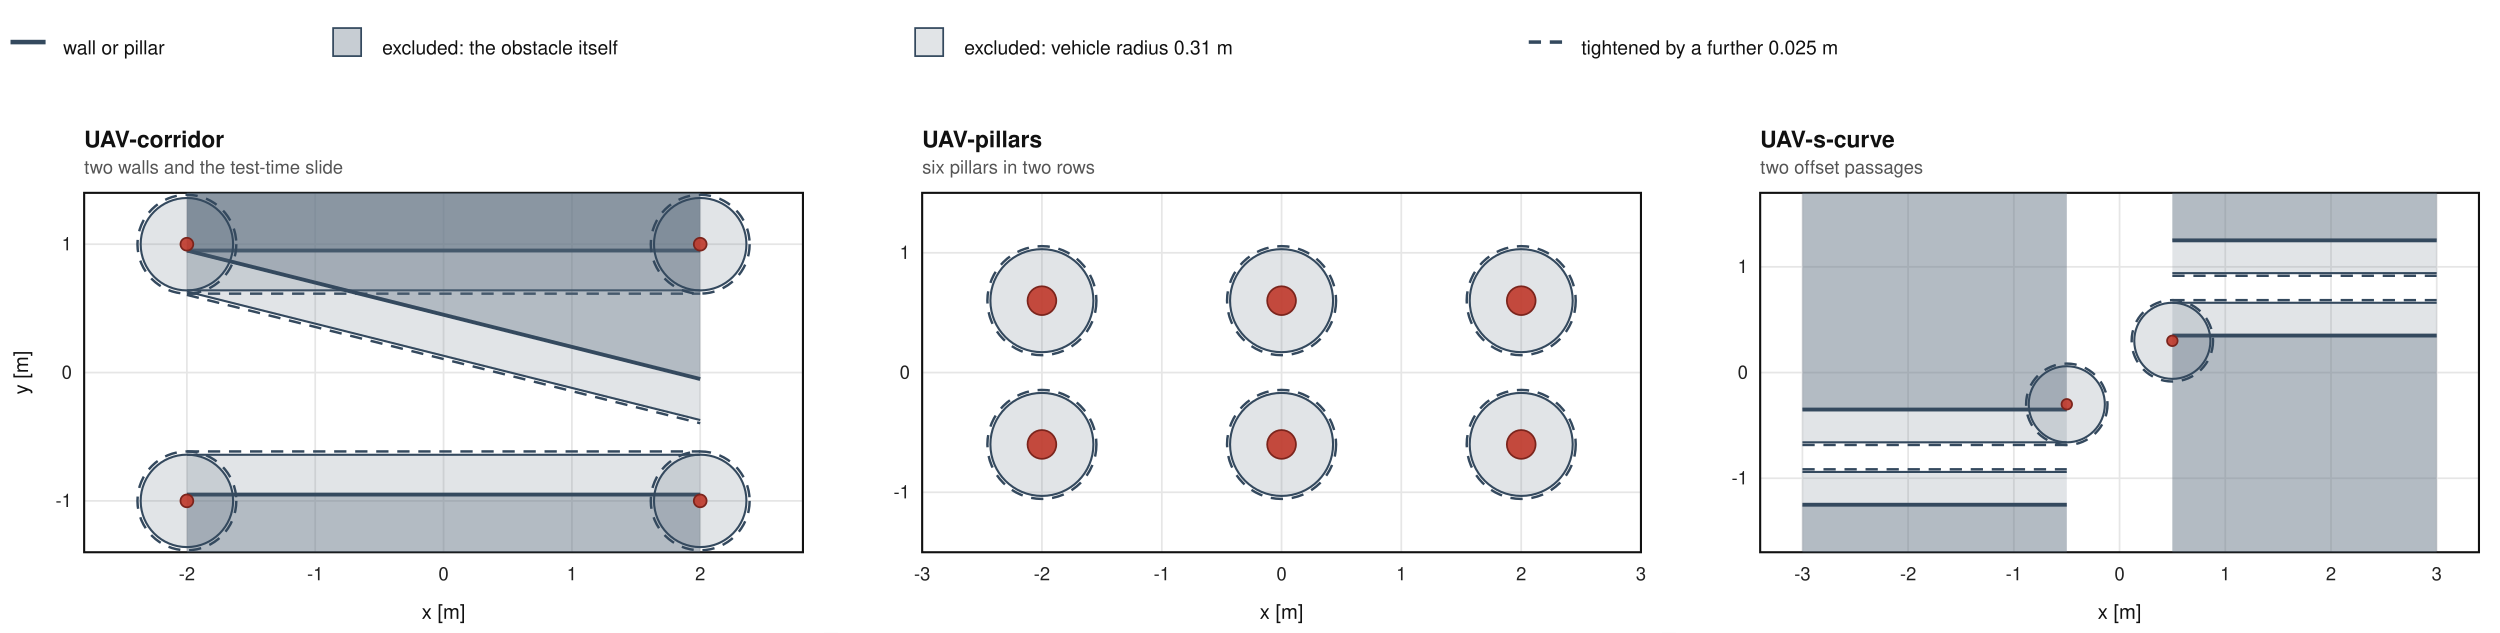
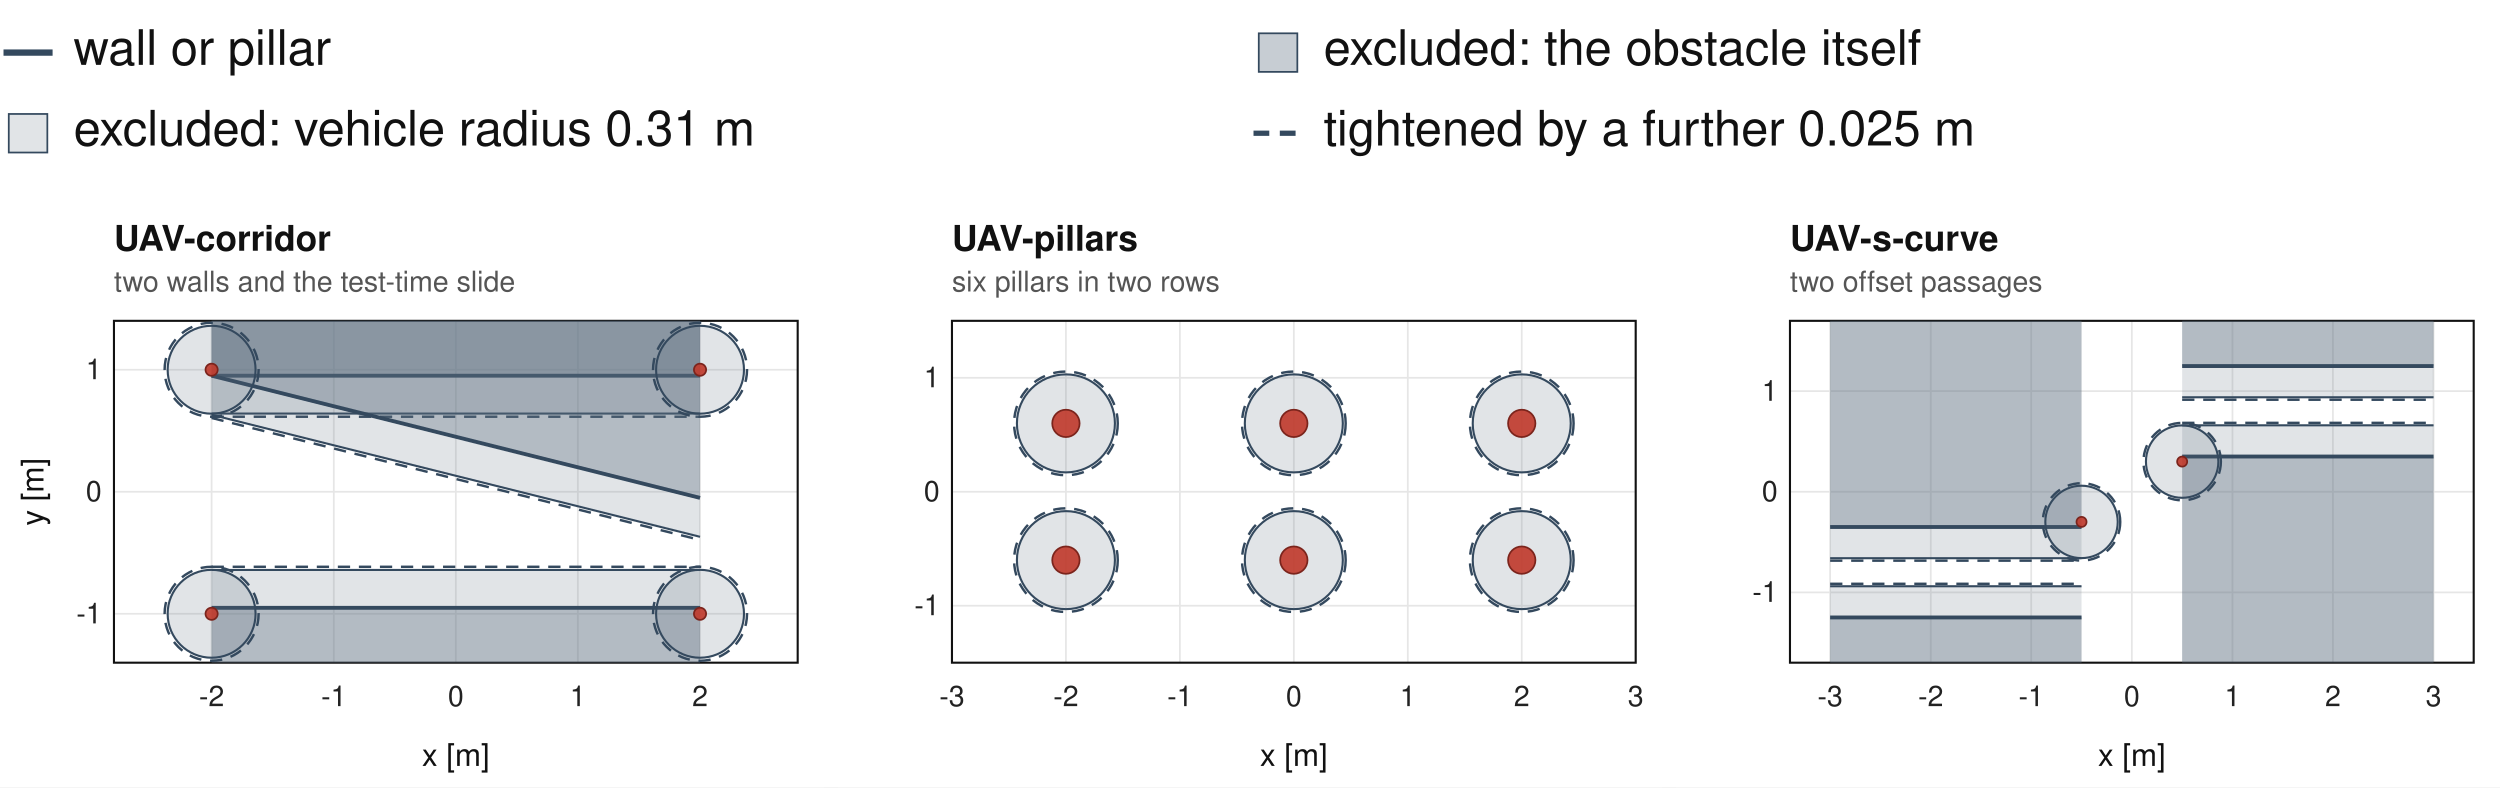
- <svg xmlns="http://www.w3.org/2000/svg" width="1426" height="361" viewBox="0 0 1426 361">
-   <rect x="0" y="0" width="1426" height="361" fill="#ffffff" />
+ <svg xmlns="http://www.w3.org/2000/svg" width="1426" height="449" viewBox="0 0 1426 449">
+   <rect x="0" y="0" width="1426" height="449" fill="#ffffff" />
  <g transform="translate(0,0)">
-     <rect x="0" y="0" width="1426" height="56" fill="#ffffff" />
-     <polyline points="6.0,24.0 26.0,24.0" fill="none" stroke="#34495e" stroke-width="2.6" />
-     <text x="36.0" y="31.0" font-size="11" fill="#111" text-anchor="start" font-family="Helvetica,Arial,sans-serif">wall or pillar</text>
-     <rect x="190.0" y="16" width="16" height="16" fill="#5d6d7e" fill-opacity="0.34" stroke="#34495e" />
-     <text x="218.0" y="31.0" font-size="11" fill="#111" text-anchor="start" font-family="Helvetica,Arial,sans-serif">excluded: the obstacle itself</text>
-     <rect x="522.0" y="16" width="16" height="16" fill="#5d6d7e" fill-opacity="0.18" stroke="#34495e" />
-     <text x="550.0" y="31.0" font-size="11" fill="#111" text-anchor="start" font-family="Helvetica,Arial,sans-serif">excluded: vehicle radius 0.31 m</text>
-     <polyline points="872.0,24.0 892.0,24.0" fill="none" stroke="#34495e" stroke-width="2" stroke-dasharray="7,5" />
-     <text x="902.0" y="31.0" font-size="11" fill="#111" text-anchor="start" font-family="Helvetica,Arial,sans-serif">tightened by a further 0.025 m</text>
+     <rect x="0" y="0" width="1426" height="104" fill="#ffffff" />
+     <polyline points="2.0,30.0 30.0,30.0" fill="none" stroke="#34495e" stroke-width="3.6" />
+     <text x="42.0" y="37.0" font-size="27.9" fill="#111" text-anchor="start" font-family="Helvetica,Arial,sans-serif">wall or pillar</text>
+     <rect x="718" y="19" width="22" height="22" fill="#5d6d7e" fill-opacity="0.34" stroke="#34495e" />
+     <text x="755.0" y="37.0" font-size="27.9" fill="#111" text-anchor="start" font-family="Helvetica,Arial,sans-serif">excluded: the obstacle itself</text>
+     <rect x="5" y="65" width="22" height="22" fill="#5d6d7e" fill-opacity="0.18" stroke="#34495e" />
+     <text x="42.0" y="83.0" font-size="27.9" fill="#111" text-anchor="start" font-family="Helvetica,Arial,sans-serif">excluded: vehicle radius 0.31 m</text>
+     <polyline points="715.0,76.0 743.0,76.0" fill="none" stroke="#34495e" stroke-width="3" stroke-dasharray="9,6" />
+     <text x="755.0" y="83.0" font-size="27.9" fill="#111" text-anchor="start" font-family="Helvetica,Arial,sans-serif">tightened by a further 0.025 m</text>
  </g>
-   <g transform="translate(0,64)">
-     <rect x="0" y="0" width="470" height="297" fill="#ffffff" />
-     <line x1="106.6" y1="46" x2="106.6" y2="251" stroke="#e6e6e6" stroke-width="1" />
-     <text x="106.6" y="267" font-size="10.5" fill="#222" text-anchor="middle" font-family="Helvetica,Arial,sans-serif">-2</text>
-     <line x1="179.8" y1="46" x2="179.8" y2="251" stroke="#e6e6e6" stroke-width="1" />
-     <text x="179.8" y="267" font-size="10.5" fill="#222" text-anchor="middle" font-family="Helvetica,Arial,sans-serif">-1</text>
-     <line x1="253.0" y1="46" x2="253.0" y2="251" stroke="#e6e6e6" stroke-width="1" />
-     <text x="253.0" y="267" font-size="10.5" fill="#222" text-anchor="middle" font-family="Helvetica,Arial,sans-serif">0</text>
-     <line x1="326.2" y1="46" x2="326.2" y2="251" stroke="#e6e6e6" stroke-width="1" />
-     <text x="326.2" y="267" font-size="10.5" fill="#222" text-anchor="middle" font-family="Helvetica,Arial,sans-serif">1</text>
-     <line x1="399.4" y1="46" x2="399.4" y2="251" stroke="#e6e6e6" stroke-width="1" />
-     <text x="399.4" y="267" font-size="10.5" fill="#222" text-anchor="middle" font-family="Helvetica,Arial,sans-serif">2</text>
-     <line x1="48" y1="221.7" x2="458" y2="221.7" stroke="#e6e6e6" stroke-width="1" />
-     <text x="41" y="225.2" font-size="10.5" fill="#222" text-anchor="end" font-family="Helvetica,Arial,sans-serif">-1</text>
-     <line x1="48" y1="148.5" x2="458" y2="148.5" stroke="#e6e6e6" stroke-width="1" />
-     <text x="41" y="152.0" font-size="10.5" fill="#222" text-anchor="end" font-family="Helvetica,Arial,sans-serif">0</text>
-     <line x1="48" y1="75.3" x2="458" y2="75.3" stroke="#e6e6e6" stroke-width="1" />
-     <text x="41" y="78.8" font-size="10.5" fill="#222" text-anchor="end" font-family="Helvetica,Arial,sans-serif">1</text>
-     <rect x="48" y="46" width="410" height="205" fill="none" stroke="#111" stroke-width="1.2" />
-     <text x="253.0" y="289" font-size="11.5" fill="#111" text-anchor="middle" font-family="Helvetica,Arial,sans-serif">x [m]</text>
-     <text x="16" y="148.5" font-size="11.5" fill="#111" text-anchor="middle" font-family="Helvetica,Arial,sans-serif" transform="rotate(-90 16 148.5)">y [m]</text>
-     <text x="48" y="20" font-size="13" font-weight="bold" fill="#111" font-family="Helvetica,Arial,sans-serif">UAV-corridor</text>
-     <text x="48" y="35" font-size="10.5" fill="#555" font-family="Helvetica,Arial,sans-serif">two walls and the test-time slide</text>
-     <clipPath id="c53898736">
-       <rect x="48" y="46" width="410" height="205" />
+   <g transform="translate(0,112)">
+     <rect x="0" y="0" width="470" height="337" fill="#ffffff" />
+     <line x1="120.7" y1="71" x2="120.7" y2="266" stroke="#e6e6e6" stroke-width="1" />
+     <text x="120.7" y="290.8" font-size="16.275" fill="#222" text-anchor="middle" font-family="Helvetica,Arial,sans-serif">-2</text>
+     <line x1="190.4" y1="71" x2="190.4" y2="266" stroke="#e6e6e6" stroke-width="1" />
+     <text x="190.4" y="290.8" font-size="16.275" fill="#222" text-anchor="middle" font-family="Helvetica,Arial,sans-serif">-1</text>
+     <line x1="260.0" y1="71" x2="260.0" y2="266" stroke="#e6e6e6" stroke-width="1" />
+     <text x="260.0" y="290.8" font-size="16.275" fill="#222" text-anchor="middle" font-family="Helvetica,Arial,sans-serif">0</text>
+     <line x1="329.6" y1="71" x2="329.6" y2="266" stroke="#e6e6e6" stroke-width="1" />
+     <text x="329.6" y="290.8" font-size="16.275" fill="#222" text-anchor="middle" font-family="Helvetica,Arial,sans-serif">1</text>
+     <line x1="399.3" y1="71" x2="399.3" y2="266" stroke="#e6e6e6" stroke-width="1" />
+     <text x="399.3" y="290.8" font-size="16.275" fill="#222" text-anchor="middle" font-family="Helvetica,Arial,sans-serif">2</text>
+     <line x1="65" y1="238.1" x2="455" y2="238.1" stroke="#e6e6e6" stroke-width="1" />
+     <text x="58" y="243.6" font-size="16.275" fill="#222" text-anchor="end" font-family="Helvetica,Arial,sans-serif">-1</text>
+     <line x1="65" y1="168.5" x2="455" y2="168.5" stroke="#e6e6e6" stroke-width="1" />
+     <text x="58" y="173.9" font-size="16.275" fill="#222" text-anchor="end" font-family="Helvetica,Arial,sans-serif">0</text>
+     <line x1="65" y1="98.9" x2="455" y2="98.9" stroke="#e6e6e6" stroke-width="1" />
+     <text x="58" y="104.3" font-size="16.275" fill="#222" text-anchor="end" font-family="Helvetica,Arial,sans-serif">1</text>
+     <rect x="65" y="71" width="390" height="195" fill="none" stroke="#111" stroke-width="1.2" />
+     <text x="260.0" y="324.9" font-size="17.825" fill="#111" text-anchor="middle" font-family="Helvetica,Arial,sans-serif">x [m]</text>
+     <text x="24.8" y="168.5" font-size="17.825" fill="#111" text-anchor="middle" font-family="Helvetica,Arial,sans-serif" transform="rotate(-90 24.8 168.5)">y [m]</text>
+     <text x="65" y="31.0" font-size="20.15" font-weight="bold" fill="#111" font-family="Helvetica,Arial,sans-serif">UAV-corridor</text>
+     <text x="65" y="54.25" font-size="16.275" fill="#555" font-family="Helvetica,Arial,sans-serif">two walls and the test-time slide</text>
+     <clipPath id="c17534400">
+       <rect x="65" y="71" width="390" height="195" />
    </clipPath>
-     <g clip-path="url(#c53898736)">
-       <polygon points="106.6,251.0 399.4,251.0 399.4,218.1 106.6,218.1" fill="#5d6d7e" fill-opacity="0.34" stroke="none" stroke-width="0.0" />
-       <polygon points="106.6,251.0 399.4,251.0 399.4,195.4 106.6,195.4" fill="#5d6d7e" fill-opacity="0.18" stroke="none" stroke-width="0.0" />
-       <polyline points="106.6,218.1 399.4,218.1" fill="none" stroke="#34495e" stroke-width="2.2" stroke-opacity="1.0" />
-       <polyline points="106.6,195.4 399.4,195.4" fill="none" stroke="#34495e" stroke-width="1.2" stroke-opacity="1.0" />
-       <polyline points="106.6,193.5 399.4,193.5" fill="none" stroke="#34495e" stroke-width="1.4" stroke-opacity="1.0" stroke-dasharray="7,5" />
-       <polygon points="399.4,78.9 399.4,46.0 106.6,46.0 106.6,78.9" fill="#5d6d7e" fill-opacity="0.34" stroke="none" stroke-width="0.0" />
-       <polygon points="399.4,101.6 399.4,46.0 106.6,46.0 106.6,101.6" fill="#5d6d7e" fill-opacity="0.18" stroke="none" stroke-width="0.0" />
-       <polyline points="106.6,78.9 399.4,78.9" fill="none" stroke="#34495e" stroke-width="2.2" stroke-opacity="1.0" />
-       <polyline points="106.6,101.6 399.4,101.6" fill="none" stroke="#34495e" stroke-width="1.2" stroke-opacity="1.0" />
-       <polyline points="106.6,103.5 399.4,103.5" fill="none" stroke="#34495e" stroke-width="1.4" stroke-opacity="1.0" stroke-dasharray="7,5" />
-       <polygon points="399.4,152.2 399.4,46.0 106.6,46.0 106.6,78.9" fill="#5d6d7e" fill-opacity="0.34" stroke="none" stroke-width="0.0" />
-       <polygon points="399.4,175.6 399.4,46.0 106.6,46.0 106.6,102.3" fill="#5d6d7e" fill-opacity="0.18" stroke="none" stroke-width="0.0" />
-       <polyline points="106.6,78.9 399.4,152.2" fill="none" stroke="#34495e" stroke-width="2.2" stroke-opacity="1.0" />
-       <polyline points="106.6,102.3 399.4,175.6" fill="none" stroke="#34495e" stroke-width="1.2" stroke-opacity="1.0" />
-       <polyline points="106.6,104.2 399.4,177.4" fill="none" stroke="#34495e" stroke-width="1.4" stroke-opacity="1.0" stroke-dasharray="7,5" />
-       <circle cx="106.6" cy="221.7" r="26.36" fill="#5d6d7e" fill-opacity="0.18" stroke="#34495e" stroke-width="1.2" />
-       <circle cx="106.6" cy="221.7" r="28.19" fill="none" fill-opacity="1.0" stroke="#34495e" stroke-width="1.4" stroke-dasharray="7,5" />
-       <circle cx="106.6" cy="221.7" r="3.66" fill="#c0392b" fill-opacity="0.9" stroke="#7b241c" stroke-width="1.0" />
-       <circle cx="399.4" cy="221.7" r="26.36" fill="#5d6d7e" fill-opacity="0.18" stroke="#34495e" stroke-width="1.2" />
-       <circle cx="399.4" cy="221.7" r="28.19" fill="none" fill-opacity="1.0" stroke="#34495e" stroke-width="1.4" stroke-dasharray="7,5" />
-       <circle cx="399.4" cy="221.7" r="3.66" fill="#c0392b" fill-opacity="0.9" stroke="#7b241c" stroke-width="1.0" />
-       <circle cx="106.6" cy="75.3" r="26.36" fill="#5d6d7e" fill-opacity="0.18" stroke="#34495e" stroke-width="1.2" />
-       <circle cx="106.6" cy="75.3" r="28.19" fill="none" fill-opacity="1.0" stroke="#34495e" stroke-width="1.4" stroke-dasharray="7,5" />
-       <circle cx="106.6" cy="75.3" r="3.66" fill="#c0392b" fill-opacity="0.9" stroke="#7b241c" stroke-width="1.0" />
-       <circle cx="399.4" cy="75.3" r="26.36" fill="#5d6d7e" fill-opacity="0.18" stroke="#34495e" stroke-width="1.2" />
-       <circle cx="399.4" cy="75.3" r="28.19" fill="none" fill-opacity="1.0" stroke="#34495e" stroke-width="1.4" stroke-dasharray="7,5" />
-       <circle cx="399.4" cy="75.3" r="3.66" fill="#c0392b" fill-opacity="0.9" stroke="#7b241c" stroke-width="1.0" />
+     <g clip-path="url(#c17534400)">
+       <polygon points="120.7,266.0 399.3,266.0 399.3,234.7 120.7,234.7" fill="#5d6d7e" fill-opacity="0.34" stroke="none" stroke-width="0.0" />
+       <polygon points="120.7,266.0 399.3,266.0 399.3,213.1 120.7,213.1" fill="#5d6d7e" fill-opacity="0.18" stroke="none" stroke-width="0.0" />
+       <polyline points="120.7,234.7 399.3,234.7" fill="none" stroke="#34495e" stroke-width="2.2" stroke-opacity="1.0" />
+       <polyline points="120.7,213.1 399.3,213.1" fill="none" stroke="#34495e" stroke-width="1.2" stroke-opacity="1.0" />
+       <polyline points="120.7,211.3 399.3,211.3" fill="none" stroke="#34495e" stroke-width="1.4" stroke-opacity="1.0" stroke-dasharray="7,5" />
+       <polygon points="399.3,102.3 399.3,71.0 120.7,71.0 120.7,102.3" fill="#5d6d7e" fill-opacity="0.34" stroke="none" stroke-width="0.0" />
+       <polygon points="399.3,123.9 399.3,71.0 120.7,71.0 120.7,123.9" fill="#5d6d7e" fill-opacity="0.18" stroke="none" stroke-width="0.0" />
+       <polyline points="120.7,102.3 399.3,102.3" fill="none" stroke="#34495e" stroke-width="2.2" stroke-opacity="1.0" />
+       <polyline points="120.7,123.9 399.3,123.9" fill="none" stroke="#34495e" stroke-width="1.2" stroke-opacity="1.0" />
+       <polyline points="120.7,125.7 399.3,125.7" fill="none" stroke="#34495e" stroke-width="1.4" stroke-opacity="1.0" stroke-dasharray="7,5" />
+       <polygon points="399.3,172.0 399.3,71.0 120.7,71.0 120.7,102.3" fill="#5d6d7e" fill-opacity="0.34" stroke="none" stroke-width="0.0" />
+       <polygon points="399.3,194.2 399.3,71.0 120.7,71.0 120.7,124.6" fill="#5d6d7e" fill-opacity="0.18" stroke="none" stroke-width="0.0" />
+       <polyline points="120.7,102.3 399.3,172.0" fill="none" stroke="#34495e" stroke-width="2.2" stroke-opacity="1.0" />
+       <polyline points="120.7,124.6 399.3,194.2" fill="none" stroke="#34495e" stroke-width="1.2" stroke-opacity="1.0" />
+       <polyline points="120.7,126.4 399.3,196.0" fill="none" stroke="#34495e" stroke-width="1.4" stroke-opacity="1.0" stroke-dasharray="7,5" />
+       <circle cx="120.7" cy="238.1" r="25.07" fill="#5d6d7e" fill-opacity="0.18" stroke="#34495e" stroke-width="1.2" />
+       <circle cx="120.7" cy="238.1" r="26.81" fill="none" fill-opacity="1.0" stroke="#34495e" stroke-width="1.4" stroke-dasharray="7,5" />
+       <circle cx="120.7" cy="238.1" r="3.48" fill="#c0392b" fill-opacity="0.9" stroke="#7b241c" stroke-width="1.0" />
+       <circle cx="399.3" cy="238.1" r="25.07" fill="#5d6d7e" fill-opacity="0.18" stroke="#34495e" stroke-width="1.2" />
+       <circle cx="399.3" cy="238.1" r="26.81" fill="none" fill-opacity="1.0" stroke="#34495e" stroke-width="1.4" stroke-dasharray="7,5" />
+       <circle cx="399.3" cy="238.1" r="3.48" fill="#c0392b" fill-opacity="0.9" stroke="#7b241c" stroke-width="1.0" />
+       <circle cx="120.7" cy="98.9" r="25.07" fill="#5d6d7e" fill-opacity="0.18" stroke="#34495e" stroke-width="1.2" />
+       <circle cx="120.7" cy="98.9" r="26.81" fill="none" fill-opacity="1.0" stroke="#34495e" stroke-width="1.4" stroke-dasharray="7,5" />
+       <circle cx="120.7" cy="98.9" r="3.48" fill="#c0392b" fill-opacity="0.9" stroke="#7b241c" stroke-width="1.0" />
+       <circle cx="399.3" cy="98.9" r="25.07" fill="#5d6d7e" fill-opacity="0.18" stroke="#34495e" stroke-width="1.2" />
+       <circle cx="399.3" cy="98.9" r="26.81" fill="none" fill-opacity="1.0" stroke="#34495e" stroke-width="1.4" stroke-dasharray="7,5" />
+       <circle cx="399.3" cy="98.9" r="3.48" fill="#c0392b" fill-opacity="0.9" stroke="#7b241c" stroke-width="1.0" />
    </g>
  </g>
-   <g transform="translate(478,64)">
-     <rect x="0" y="0" width="470" height="297" fill="#ffffff" />
-     <line x1="48.0" y1="46" x2="48.0" y2="251" stroke="#e6e6e6" stroke-width="1" />
-     <text x="48.0" y="267" font-size="10.5" fill="#222" text-anchor="middle" font-family="Helvetica,Arial,sans-serif">-3</text>
-     <line x1="116.3" y1="46" x2="116.3" y2="251" stroke="#e6e6e6" stroke-width="1" />
-     <text x="116.3" y="267" font-size="10.5" fill="#222" text-anchor="middle" font-family="Helvetica,Arial,sans-serif">-2</text>
-     <line x1="184.7" y1="46" x2="184.7" y2="251" stroke="#e6e6e6" stroke-width="1" />
-     <text x="184.7" y="267" font-size="10.5" fill="#222" text-anchor="middle" font-family="Helvetica,Arial,sans-serif">-1</text>
-     <line x1="253.0" y1="46" x2="253.0" y2="251" stroke="#e6e6e6" stroke-width="1" />
-     <text x="253.0" y="267" font-size="10.5" fill="#222" text-anchor="middle" font-family="Helvetica,Arial,sans-serif">0</text>
-     <line x1="321.3" y1="46" x2="321.3" y2="251" stroke="#e6e6e6" stroke-width="1" />
-     <text x="321.3" y="267" font-size="10.5" fill="#222" text-anchor="middle" font-family="Helvetica,Arial,sans-serif">1</text>
-     <line x1="389.7" y1="46" x2="389.7" y2="251" stroke="#e6e6e6" stroke-width="1" />
-     <text x="389.7" y="267" font-size="10.5" fill="#222" text-anchor="middle" font-family="Helvetica,Arial,sans-serif">2</text>
-     <line x1="458.0" y1="46" x2="458.0" y2="251" stroke="#e6e6e6" stroke-width="1" />
-     <text x="458.0" y="267" font-size="10.5" fill="#222" text-anchor="middle" font-family="Helvetica,Arial,sans-serif">3</text>
-     <line x1="48" y1="216.8" x2="458" y2="216.8" stroke="#e6e6e6" stroke-width="1" />
-     <text x="41" y="220.3" font-size="10.5" fill="#222" text-anchor="end" font-family="Helvetica,Arial,sans-serif">-1</text>
-     <line x1="48" y1="148.5" x2="458" y2="148.5" stroke="#e6e6e6" stroke-width="1" />
-     <text x="41" y="152.0" font-size="10.5" fill="#222" text-anchor="end" font-family="Helvetica,Arial,sans-serif">0</text>
-     <line x1="48" y1="80.2" x2="458" y2="80.2" stroke="#e6e6e6" stroke-width="1" />
-     <text x="41" y="83.7" font-size="10.5" fill="#222" text-anchor="end" font-family="Helvetica,Arial,sans-serif">1</text>
-     <rect x="48" y="46" width="410" height="205" fill="none" stroke="#111" stroke-width="1.2" />
-     <text x="253.0" y="289" font-size="11.5" fill="#111" text-anchor="middle" font-family="Helvetica,Arial,sans-serif">x [m]</text>
-     <text x="16" y="148.5" font-size="11.5" fill="#111" text-anchor="middle" font-family="Helvetica,Arial,sans-serif" transform="rotate(-90 16 148.5)" />
-     <text x="48" y="20" font-size="13" font-weight="bold" fill="#111" font-family="Helvetica,Arial,sans-serif">UAV-pillars</text>
-     <text x="48" y="35" font-size="10.5" fill="#555" font-family="Helvetica,Arial,sans-serif">six pillars in two rows</text>
-     <clipPath id="c56281488">
-       <rect x="48" y="46" width="410" height="205" />
+   <g transform="translate(478,112)">
+     <rect x="0" y="0" width="470" height="337" fill="#ffffff" />
+     <line x1="65.0" y1="71" x2="65.0" y2="266" stroke="#e6e6e6" stroke-width="1" />
+     <text x="65.0" y="290.8" font-size="16.275" fill="#222" text-anchor="middle" font-family="Helvetica,Arial,sans-serif">-3</text>
+     <line x1="130.0" y1="71" x2="130.0" y2="266" stroke="#e6e6e6" stroke-width="1" />
+     <text x="130.0" y="290.8" font-size="16.275" fill="#222" text-anchor="middle" font-family="Helvetica,Arial,sans-serif">-2</text>
+     <line x1="195.0" y1="71" x2="195.0" y2="266" stroke="#e6e6e6" stroke-width="1" />
+     <text x="195.0" y="290.8" font-size="16.275" fill="#222" text-anchor="middle" font-family="Helvetica,Arial,sans-serif">-1</text>
+     <line x1="260.0" y1="71" x2="260.0" y2="266" stroke="#e6e6e6" stroke-width="1" />
+     <text x="260.0" y="290.8" font-size="16.275" fill="#222" text-anchor="middle" font-family="Helvetica,Arial,sans-serif">0</text>
+     <line x1="325.0" y1="71" x2="325.0" y2="266" stroke="#e6e6e6" stroke-width="1" />
+     <text x="325.0" y="290.8" font-size="16.275" fill="#222" text-anchor="middle" font-family="Helvetica,Arial,sans-serif">1</text>
+     <line x1="390.0" y1="71" x2="390.0" y2="266" stroke="#e6e6e6" stroke-width="1" />
+     <text x="390.0" y="290.8" font-size="16.275" fill="#222" text-anchor="middle" font-family="Helvetica,Arial,sans-serif">2</text>
+     <line x1="455.0" y1="71" x2="455.0" y2="266" stroke="#e6e6e6" stroke-width="1" />
+     <text x="455.0" y="290.8" font-size="16.275" fill="#222" text-anchor="middle" font-family="Helvetica,Arial,sans-serif">3</text>
+     <line x1="65" y1="233.5" x2="455" y2="233.5" stroke="#e6e6e6" stroke-width="1" />
+     <text x="58" y="238.9" font-size="16.275" fill="#222" text-anchor="end" font-family="Helvetica,Arial,sans-serif">-1</text>
+     <line x1="65" y1="168.5" x2="455" y2="168.5" stroke="#e6e6e6" stroke-width="1" />
+     <text x="58" y="173.9" font-size="16.275" fill="#222" text-anchor="end" font-family="Helvetica,Arial,sans-serif">0</text>
+     <line x1="65" y1="103.5" x2="455" y2="103.5" stroke="#e6e6e6" stroke-width="1" />
+     <text x="58" y="108.9" font-size="16.275" fill="#222" text-anchor="end" font-family="Helvetica,Arial,sans-serif">1</text>
+     <rect x="65" y="71" width="390" height="195" fill="none" stroke="#111" stroke-width="1.2" />
+     <text x="260.0" y="324.9" font-size="17.825" fill="#111" text-anchor="middle" font-family="Helvetica,Arial,sans-serif">x [m]</text>
+     <text x="24.8" y="168.5" font-size="17.825" fill="#111" text-anchor="middle" font-family="Helvetica,Arial,sans-serif" transform="rotate(-90 24.8 168.5)" />
+     <text x="65" y="31.0" font-size="20.15" font-weight="bold" fill="#111" font-family="Helvetica,Arial,sans-serif">UAV-pillars</text>
+     <text x="65" y="54.25" font-size="16.275" fill="#555" font-family="Helvetica,Arial,sans-serif">six pillars in two rows</text>
+     <clipPath id="c13031504">
+       <rect x="65" y="71" width="390" height="195" />
    </clipPath>
-     <g clip-path="url(#c56281488)">
-       <circle cx="116.3" cy="189.5" r="29.38" fill="#5d6d7e" fill-opacity="0.18" stroke="#34495e" stroke-width="1.2" />
-       <circle cx="116.3" cy="189.5" r="31.09" fill="none" fill-opacity="1.0" stroke="#34495e" stroke-width="1.4" stroke-dasharray="7,5" />
-       <circle cx="116.3" cy="189.5" r="8.20" fill="#c0392b" fill-opacity="0.9" stroke="#7b241c" stroke-width="1.0" />
-       <circle cx="116.3" cy="107.5" r="29.38" fill="#5d6d7e" fill-opacity="0.18" stroke="#34495e" stroke-width="1.2" />
-       <circle cx="116.3" cy="107.5" r="31.09" fill="none" fill-opacity="1.0" stroke="#34495e" stroke-width="1.4" stroke-dasharray="7,5" />
-       <circle cx="116.3" cy="107.5" r="8.20" fill="#c0392b" fill-opacity="0.9" stroke="#7b241c" stroke-width="1.0" />
-       <circle cx="253.0" cy="189.5" r="29.38" fill="#5d6d7e" fill-opacity="0.18" stroke="#34495e" stroke-width="1.2" />
-       <circle cx="253.0" cy="189.5" r="31.09" fill="none" fill-opacity="1.0" stroke="#34495e" stroke-width="1.4" stroke-dasharray="7,5" />
-       <circle cx="253.0" cy="189.5" r="8.20" fill="#c0392b" fill-opacity="0.9" stroke="#7b241c" stroke-width="1.0" />
-       <circle cx="253.0" cy="107.5" r="29.38" fill="#5d6d7e" fill-opacity="0.18" stroke="#34495e" stroke-width="1.2" />
-       <circle cx="253.0" cy="107.5" r="31.09" fill="none" fill-opacity="1.0" stroke="#34495e" stroke-width="1.4" stroke-dasharray="7,5" />
-       <circle cx="253.0" cy="107.5" r="8.20" fill="#c0392b" fill-opacity="0.9" stroke="#7b241c" stroke-width="1.0" />
-       <circle cx="389.7" cy="189.5" r="29.38" fill="#5d6d7e" fill-opacity="0.18" stroke="#34495e" stroke-width="1.2" />
-       <circle cx="389.7" cy="189.5" r="31.09" fill="none" fill-opacity="1.0" stroke="#34495e" stroke-width="1.4" stroke-dasharray="7,5" />
-       <circle cx="389.7" cy="189.5" r="8.20" fill="#c0392b" fill-opacity="0.9" stroke="#7b241c" stroke-width="1.0" />
-       <circle cx="389.7" cy="107.5" r="29.38" fill="#5d6d7e" fill-opacity="0.18" stroke="#34495e" stroke-width="1.2" />
-       <circle cx="389.7" cy="107.5" r="31.09" fill="none" fill-opacity="1.0" stroke="#34495e" stroke-width="1.4" stroke-dasharray="7,5" />
-       <circle cx="389.7" cy="107.5" r="8.20" fill="#c0392b" fill-opacity="0.9" stroke="#7b241c" stroke-width="1.0" />
+     <g clip-path="url(#c13031504)">
+       <circle cx="130.0" cy="207.5" r="27.95" fill="#5d6d7e" fill-opacity="0.18" stroke="#34495e" stroke-width="1.2" />
+       <circle cx="130.0" cy="207.5" r="29.57" fill="none" fill-opacity="1.0" stroke="#34495e" stroke-width="1.4" stroke-dasharray="7,5" />
+       <circle cx="130.0" cy="207.5" r="7.80" fill="#c0392b" fill-opacity="0.9" stroke="#7b241c" stroke-width="1.0" />
+       <circle cx="130.0" cy="129.5" r="27.95" fill="#5d6d7e" fill-opacity="0.18" stroke="#34495e" stroke-width="1.2" />
+       <circle cx="130.0" cy="129.5" r="29.57" fill="none" fill-opacity="1.0" stroke="#34495e" stroke-width="1.4" stroke-dasharray="7,5" />
+       <circle cx="130.0" cy="129.5" r="7.80" fill="#c0392b" fill-opacity="0.9" stroke="#7b241c" stroke-width="1.0" />
+       <circle cx="260.0" cy="207.5" r="27.95" fill="#5d6d7e" fill-opacity="0.18" stroke="#34495e" stroke-width="1.2" />
+       <circle cx="260.0" cy="207.5" r="29.57" fill="none" fill-opacity="1.0" stroke="#34495e" stroke-width="1.4" stroke-dasharray="7,5" />
+       <circle cx="260.0" cy="207.5" r="7.80" fill="#c0392b" fill-opacity="0.9" stroke="#7b241c" stroke-width="1.0" />
+       <circle cx="260.0" cy="129.5" r="27.95" fill="#5d6d7e" fill-opacity="0.18" stroke="#34495e" stroke-width="1.2" />
+       <circle cx="260.0" cy="129.5" r="29.57" fill="none" fill-opacity="1.0" stroke="#34495e" stroke-width="1.4" stroke-dasharray="7,5" />
+       <circle cx="260.0" cy="129.5" r="7.80" fill="#c0392b" fill-opacity="0.9" stroke="#7b241c" stroke-width="1.0" />
+       <circle cx="390.0" cy="207.5" r="27.95" fill="#5d6d7e" fill-opacity="0.18" stroke="#34495e" stroke-width="1.2" />
+       <circle cx="390.0" cy="207.5" r="29.57" fill="none" fill-opacity="1.0" stroke="#34495e" stroke-width="1.4" stroke-dasharray="7,5" />
+       <circle cx="390.0" cy="207.5" r="7.80" fill="#c0392b" fill-opacity="0.9" stroke="#7b241c" stroke-width="1.0" />
+       <circle cx="390.0" cy="129.5" r="27.95" fill="#5d6d7e" fill-opacity="0.18" stroke="#34495e" stroke-width="1.2" />
+       <circle cx="390.0" cy="129.5" r="29.57" fill="none" fill-opacity="1.0" stroke="#34495e" stroke-width="1.4" stroke-dasharray="7,5" />
+       <circle cx="390.0" cy="129.5" r="7.80" fill="#c0392b" fill-opacity="0.9" stroke="#7b241c" stroke-width="1.0" />
    </g>
  </g>
-   <g transform="translate(956,64)">
-     <rect x="0" y="0" width="470" height="297" fill="#ffffff" />
-     <line x1="72.1" y1="46" x2="72.1" y2="251" stroke="#e6e6e6" stroke-width="1" />
-     <text x="72.1" y="267" font-size="10.5" fill="#222" text-anchor="middle" font-family="Helvetica,Arial,sans-serif">-3</text>
-     <line x1="132.4" y1="46" x2="132.4" y2="251" stroke="#e6e6e6" stroke-width="1" />
-     <text x="132.4" y="267" font-size="10.5" fill="#222" text-anchor="middle" font-family="Helvetica,Arial,sans-serif">-2</text>
-     <line x1="192.7" y1="46" x2="192.7" y2="251" stroke="#e6e6e6" stroke-width="1" />
-     <text x="192.7" y="267" font-size="10.5" fill="#222" text-anchor="middle" font-family="Helvetica,Arial,sans-serif">-1</text>
-     <line x1="253.0" y1="46" x2="253.0" y2="251" stroke="#e6e6e6" stroke-width="1" />
-     <text x="253.0" y="267" font-size="10.5" fill="#222" text-anchor="middle" font-family="Helvetica,Arial,sans-serif">0</text>
-     <line x1="313.3" y1="46" x2="313.3" y2="251" stroke="#e6e6e6" stroke-width="1" />
-     <text x="313.3" y="267" font-size="10.5" fill="#222" text-anchor="middle" font-family="Helvetica,Arial,sans-serif">1</text>
-     <line x1="373.6" y1="46" x2="373.6" y2="251" stroke="#e6e6e6" stroke-width="1" />
-     <text x="373.6" y="267" font-size="10.5" fill="#222" text-anchor="middle" font-family="Helvetica,Arial,sans-serif">2</text>
-     <line x1="433.9" y1="46" x2="433.9" y2="251" stroke="#e6e6e6" stroke-width="1" />
-     <text x="433.9" y="267" font-size="10.5" fill="#222" text-anchor="middle" font-family="Helvetica,Arial,sans-serif">3</text>
-     <line x1="48" y1="208.8" x2="458" y2="208.8" stroke="#e6e6e6" stroke-width="1" />
-     <text x="41" y="212.3" font-size="10.5" fill="#222" text-anchor="end" font-family="Helvetica,Arial,sans-serif">-1</text>
-     <line x1="48" y1="148.5" x2="458" y2="148.5" stroke="#e6e6e6" stroke-width="1" />
-     <text x="41" y="152.0" font-size="10.5" fill="#222" text-anchor="end" font-family="Helvetica,Arial,sans-serif">0</text>
-     <line x1="48" y1="88.2" x2="458" y2="88.2" stroke="#e6e6e6" stroke-width="1" />
-     <text x="41" y="91.7" font-size="10.5" fill="#222" text-anchor="end" font-family="Helvetica,Arial,sans-serif">1</text>
-     <rect x="48" y="46" width="410" height="205" fill="none" stroke="#111" stroke-width="1.2" />
-     <text x="253.0" y="289" font-size="11.5" fill="#111" text-anchor="middle" font-family="Helvetica,Arial,sans-serif">x [m]</text>
-     <text x="16" y="148.5" font-size="11.5" fill="#111" text-anchor="middle" font-family="Helvetica,Arial,sans-serif" transform="rotate(-90 16 148.5)" />
-     <text x="48" y="20" font-size="13" font-weight="bold" fill="#111" font-family="Helvetica,Arial,sans-serif">UAV-s-curve</text>
-     <text x="48" y="35" font-size="10.5" fill="#555" font-family="Helvetica,Arial,sans-serif">two offset passages</text>
-     <clipPath id="c56281808">
-       <rect x="48" y="46" width="410" height="205" />
+   <g transform="translate(956,112)">
+     <rect x="0" y="0" width="470" height="337" fill="#ffffff" />
+     <line x1="87.9" y1="71" x2="87.9" y2="266" stroke="#e6e6e6" stroke-width="1" />
+     <text x="87.9" y="290.8" font-size="16.275" fill="#222" text-anchor="middle" font-family="Helvetica,Arial,sans-serif">-3</text>
+     <line x1="145.3" y1="71" x2="145.3" y2="266" stroke="#e6e6e6" stroke-width="1" />
+     <text x="145.3" y="290.8" font-size="16.275" fill="#222" text-anchor="middle" font-family="Helvetica,Arial,sans-serif">-2</text>
+     <line x1="202.6" y1="71" x2="202.6" y2="266" stroke="#e6e6e6" stroke-width="1" />
+     <text x="202.6" y="290.8" font-size="16.275" fill="#222" text-anchor="middle" font-family="Helvetica,Arial,sans-serif">-1</text>
+     <line x1="260.0" y1="71" x2="260.0" y2="266" stroke="#e6e6e6" stroke-width="1" />
+     <text x="260.0" y="290.8" font-size="16.275" fill="#222" text-anchor="middle" font-family="Helvetica,Arial,sans-serif">0</text>
+     <line x1="317.4" y1="71" x2="317.4" y2="266" stroke="#e6e6e6" stroke-width="1" />
+     <text x="317.4" y="290.8" font-size="16.275" fill="#222" text-anchor="middle" font-family="Helvetica,Arial,sans-serif">1</text>
+     <line x1="374.7" y1="71" x2="374.7" y2="266" stroke="#e6e6e6" stroke-width="1" />
+     <text x="374.7" y="290.8" font-size="16.275" fill="#222" text-anchor="middle" font-family="Helvetica,Arial,sans-serif">2</text>
+     <line x1="432.1" y1="71" x2="432.1" y2="266" stroke="#e6e6e6" stroke-width="1" />
+     <text x="432.1" y="290.8" font-size="16.275" fill="#222" text-anchor="middle" font-family="Helvetica,Arial,sans-serif">3</text>
+     <line x1="65" y1="225.9" x2="455" y2="225.9" stroke="#e6e6e6" stroke-width="1" />
+     <text x="58" y="231.3" font-size="16.275" fill="#222" text-anchor="end" font-family="Helvetica,Arial,sans-serif">-1</text>
+     <line x1="65" y1="168.5" x2="455" y2="168.5" stroke="#e6e6e6" stroke-width="1" />
+     <text x="58" y="173.9" font-size="16.275" fill="#222" text-anchor="end" font-family="Helvetica,Arial,sans-serif">0</text>
+     <line x1="65" y1="111.1" x2="455" y2="111.1" stroke="#e6e6e6" stroke-width="1" />
+     <text x="58" y="116.6" font-size="16.275" fill="#222" text-anchor="end" font-family="Helvetica,Arial,sans-serif">1</text>
+     <rect x="65" y="71" width="390" height="195" fill="none" stroke="#111" stroke-width="1.2" />
+     <text x="260.0" y="324.9" font-size="17.825" fill="#111" text-anchor="middle" font-family="Helvetica,Arial,sans-serif">x [m]</text>
+     <text x="24.8" y="168.5" font-size="17.825" fill="#111" text-anchor="middle" font-family="Helvetica,Arial,sans-serif" transform="rotate(-90 24.8 168.5)" />
+     <text x="65" y="31.0" font-size="20.15" font-weight="bold" fill="#111" font-family="Helvetica,Arial,sans-serif">UAV-s-curve</text>
+     <text x="65" y="54.25" font-size="16.275" fill="#555" font-family="Helvetica,Arial,sans-serif">two offset passages</text>
+     <clipPath id="c14666768">
+       <rect x="65" y="71" width="390" height="195" />
    </clipPath>
-     <g clip-path="url(#c56281808)">
-       <polygon points="222.9,169.6 222.9,46.0 72.1,46.0 72.1,169.6" fill="#5d6d7e" fill-opacity="0.34" stroke="none" stroke-width="0.0" />
-       <polygon points="222.9,188.3 222.9,46.0 72.1,46.0 72.1,188.3" fill="#5d6d7e" fill-opacity="0.18" stroke="none" stroke-width="0.0" />
-       <polyline points="72.1,169.6 222.9,169.6" fill="none" stroke="#34495e" stroke-width="2.2" stroke-opacity="1.0" />
-       <polyline points="72.1,188.3 222.9,188.3" fill="none" stroke="#34495e" stroke-width="1.2" stroke-opacity="1.0" />
-       <polyline points="72.1,189.8 222.9,189.8" fill="none" stroke="#34495e" stroke-width="1.4" stroke-opacity="1.0" stroke-dasharray="7,5" />
-       <polygon points="72.1,251.0 222.9,251.0 222.9,223.9 72.1,223.9" fill="#5d6d7e" fill-opacity="0.34" stroke="none" stroke-width="0.0" />
-       <polygon points="72.1,251.0 222.9,251.0 222.9,205.2 72.1,205.2" fill="#5d6d7e" fill-opacity="0.18" stroke="none" stroke-width="0.0" />
-       <polyline points="72.1,223.9 222.9,223.9" fill="none" stroke="#34495e" stroke-width="2.2" stroke-opacity="1.0" />
-       <polyline points="72.1,205.2 222.9,205.2" fill="none" stroke="#34495e" stroke-width="1.2" stroke-opacity="1.0" />
-       <polyline points="72.1,203.7 222.9,203.7" fill="none" stroke="#34495e" stroke-width="1.4" stroke-opacity="1.0" stroke-dasharray="7,5" />
-       <polygon points="283.1,251.0 433.9,251.0 433.9,127.4 283.1,127.4" fill="#5d6d7e" fill-opacity="0.34" stroke="none" stroke-width="0.0" />
-       <polygon points="283.1,251.0 433.9,251.0 433.9,108.7 283.1,108.7" fill="#5d6d7e" fill-opacity="0.18" stroke="none" stroke-width="0.0" />
-       <polyline points="283.1,127.4 433.9,127.4" fill="none" stroke="#34495e" stroke-width="2.2" stroke-opacity="1.0" />
-       <polyline points="283.1,108.7 433.9,108.7" fill="none" stroke="#34495e" stroke-width="1.2" stroke-opacity="1.0" />
-       <polyline points="283.1,107.2 433.9,107.2" fill="none" stroke="#34495e" stroke-width="1.4" stroke-opacity="1.0" stroke-dasharray="7,5" />
-       <polygon points="433.9,73.1 433.9,46.0 283.1,46.0 283.1,73.1" fill="#5d6d7e" fill-opacity="0.34" stroke="none" stroke-width="0.0" />
-       <polygon points="433.9,91.8 433.9,46.0 283.1,46.0 283.1,91.8" fill="#5d6d7e" fill-opacity="0.18" stroke="none" stroke-width="0.0" />
-       <polyline points="283.1,73.1 433.9,73.1" fill="none" stroke="#34495e" stroke-width="2.2" stroke-opacity="1.0" />
-       <polyline points="283.1,91.8 433.9,91.8" fill="none" stroke="#34495e" stroke-width="1.2" stroke-opacity="1.0" />
-       <polyline points="283.1,93.3 433.9,93.3" fill="none" stroke="#34495e" stroke-width="1.4" stroke-opacity="1.0" stroke-dasharray="7,5" />
-       <circle cx="222.9" cy="166.6" r="21.71" fill="#5d6d7e" fill-opacity="0.18" stroke="#34495e" stroke-width="1.2" />
-       <circle cx="222.9" cy="166.6" r="23.21" fill="none" fill-opacity="1.0" stroke="#34495e" stroke-width="1.4" stroke-dasharray="7,5" />
-       <circle cx="222.9" cy="166.6" r="3.01" fill="#c0392b" fill-opacity="0.9" stroke="#7b241c" stroke-width="1.0" />
-       <circle cx="283.1" cy="130.4" r="21.71" fill="#5d6d7e" fill-opacity="0.18" stroke="#34495e" stroke-width="1.2" />
-       <circle cx="283.1" cy="130.4" r="23.21" fill="none" fill-opacity="1.0" stroke="#34495e" stroke-width="1.4" stroke-dasharray="7,5" />
-       <circle cx="283.1" cy="130.4" r="3.01" fill="#c0392b" fill-opacity="0.9" stroke="#7b241c" stroke-width="1.0" />
+     <g clip-path="url(#c14666768)">
+       <polygon points="231.3,188.6 231.3,71.0 87.9,71.0 87.9,188.6" fill="#5d6d7e" fill-opacity="0.34" stroke="none" stroke-width="0.0" />
+       <polygon points="231.3,206.4 231.3,71.0 87.9,71.0 87.9,206.4" fill="#5d6d7e" fill-opacity="0.18" stroke="none" stroke-width="0.0" />
+       <polyline points="87.9,188.6 231.3,188.6" fill="none" stroke="#34495e" stroke-width="2.2" stroke-opacity="1.0" />
+       <polyline points="87.9,206.4 231.3,206.4" fill="none" stroke="#34495e" stroke-width="1.2" stroke-opacity="1.0" />
+       <polyline points="87.9,207.8 231.3,207.8" fill="none" stroke="#34495e" stroke-width="1.4" stroke-opacity="1.0" stroke-dasharray="7,5" />
+       <polygon points="87.9,266.0 231.3,266.0 231.3,240.2 87.9,240.2" fill="#5d6d7e" fill-opacity="0.34" stroke="none" stroke-width="0.0" />
+       <polygon points="87.9,266.0 231.3,266.0 231.3,222.4 87.9,222.4" fill="#5d6d7e" fill-opacity="0.18" stroke="none" stroke-width="0.0" />
+       <polyline points="87.9,240.2 231.3,240.2" fill="none" stroke="#34495e" stroke-width="2.2" stroke-opacity="1.0" />
+       <polyline points="87.9,222.4 231.3,222.4" fill="none" stroke="#34495e" stroke-width="1.2" stroke-opacity="1.0" />
+       <polyline points="87.9,221.0 231.3,221.0" fill="none" stroke="#34495e" stroke-width="1.4" stroke-opacity="1.0" stroke-dasharray="7,5" />
+       <polygon points="288.7,266.0 432.1,266.0 432.1,148.4 288.7,148.4" fill="#5d6d7e" fill-opacity="0.34" stroke="none" stroke-width="0.0" />
+       <polygon points="288.7,266.0 432.1,266.0 432.1,130.6 288.7,130.6" fill="#5d6d7e" fill-opacity="0.18" stroke="none" stroke-width="0.0" />
+       <polyline points="288.7,148.4 432.1,148.4" fill="none" stroke="#34495e" stroke-width="2.2" stroke-opacity="1.0" />
+       <polyline points="288.7,130.6 432.1,130.6" fill="none" stroke="#34495e" stroke-width="1.2" stroke-opacity="1.0" />
+       <polyline points="288.7,129.2 432.1,129.2" fill="none" stroke="#34495e" stroke-width="1.4" stroke-opacity="1.0" stroke-dasharray="7,5" />
+       <polygon points="432.1,96.8 432.1,71.0 288.7,71.0 288.7,96.8" fill="#5d6d7e" fill-opacity="0.34" stroke="none" stroke-width="0.0" />
+       <polygon points="432.1,114.6 432.1,71.0 288.7,71.0 288.7,114.6" fill="#5d6d7e" fill-opacity="0.18" stroke="none" stroke-width="0.0" />
+       <polyline points="288.7,96.8 432.1,96.8" fill="none" stroke="#34495e" stroke-width="2.2" stroke-opacity="1.0" />
+       <polyline points="288.7,114.6 432.1,114.6" fill="none" stroke="#34495e" stroke-width="1.2" stroke-opacity="1.0" />
+       <polyline points="288.7,116.0 432.1,116.0" fill="none" stroke="#34495e" stroke-width="1.4" stroke-opacity="1.0" stroke-dasharray="7,5" />
+       <circle cx="231.3" cy="185.7" r="20.65" fill="#5d6d7e" fill-opacity="0.18" stroke="#34495e" stroke-width="1.2" />
+       <circle cx="231.3" cy="185.7" r="22.08" fill="none" fill-opacity="1.0" stroke="#34495e" stroke-width="1.4" stroke-dasharray="7,5" />
+       <circle cx="231.3" cy="185.7" r="2.87" fill="#c0392b" fill-opacity="0.9" stroke="#7b241c" stroke-width="1.0" />
+       <circle cx="288.7" cy="151.3" r="20.65" fill="#5d6d7e" fill-opacity="0.18" stroke="#34495e" stroke-width="1.2" />
+       <circle cx="288.7" cy="151.3" r="22.08" fill="none" fill-opacity="1.0" stroke="#34495e" stroke-width="1.4" stroke-dasharray="7,5" />
+       <circle cx="288.7" cy="151.3" r="2.87" fill="#c0392b" fill-opacity="0.9" stroke="#7b241c" stroke-width="1.0" />
    </g>
  </g>
</svg>
